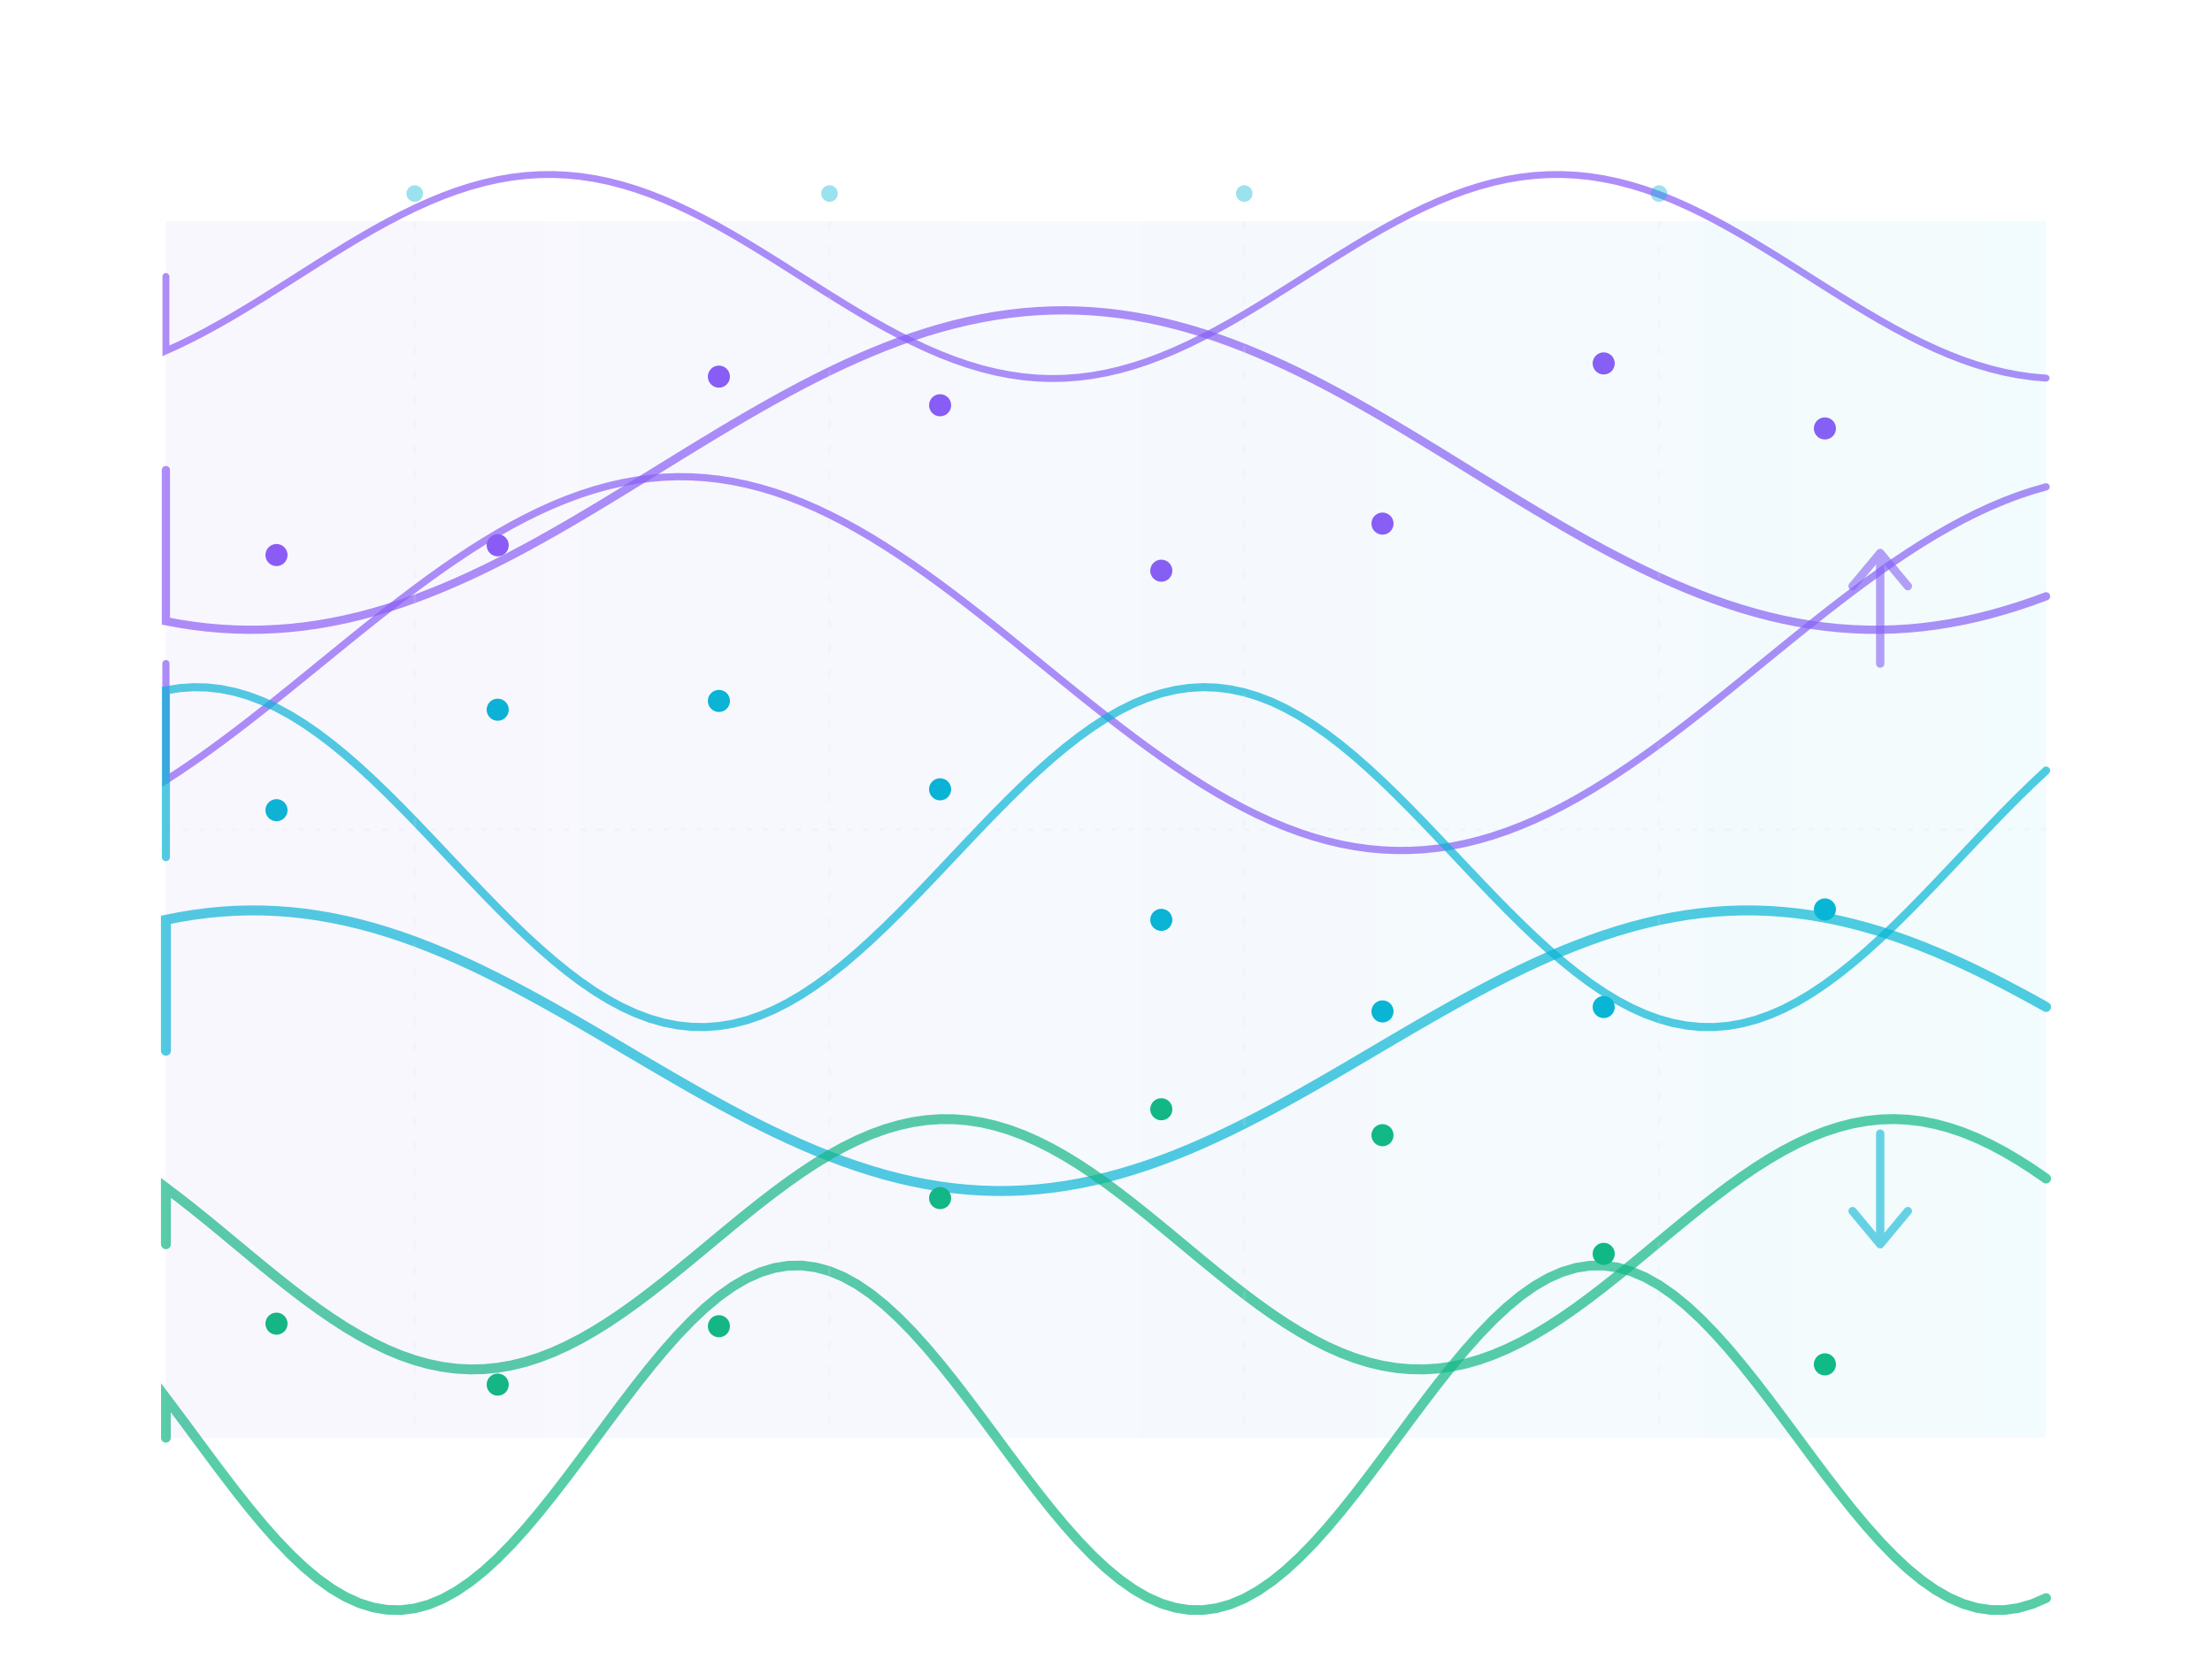
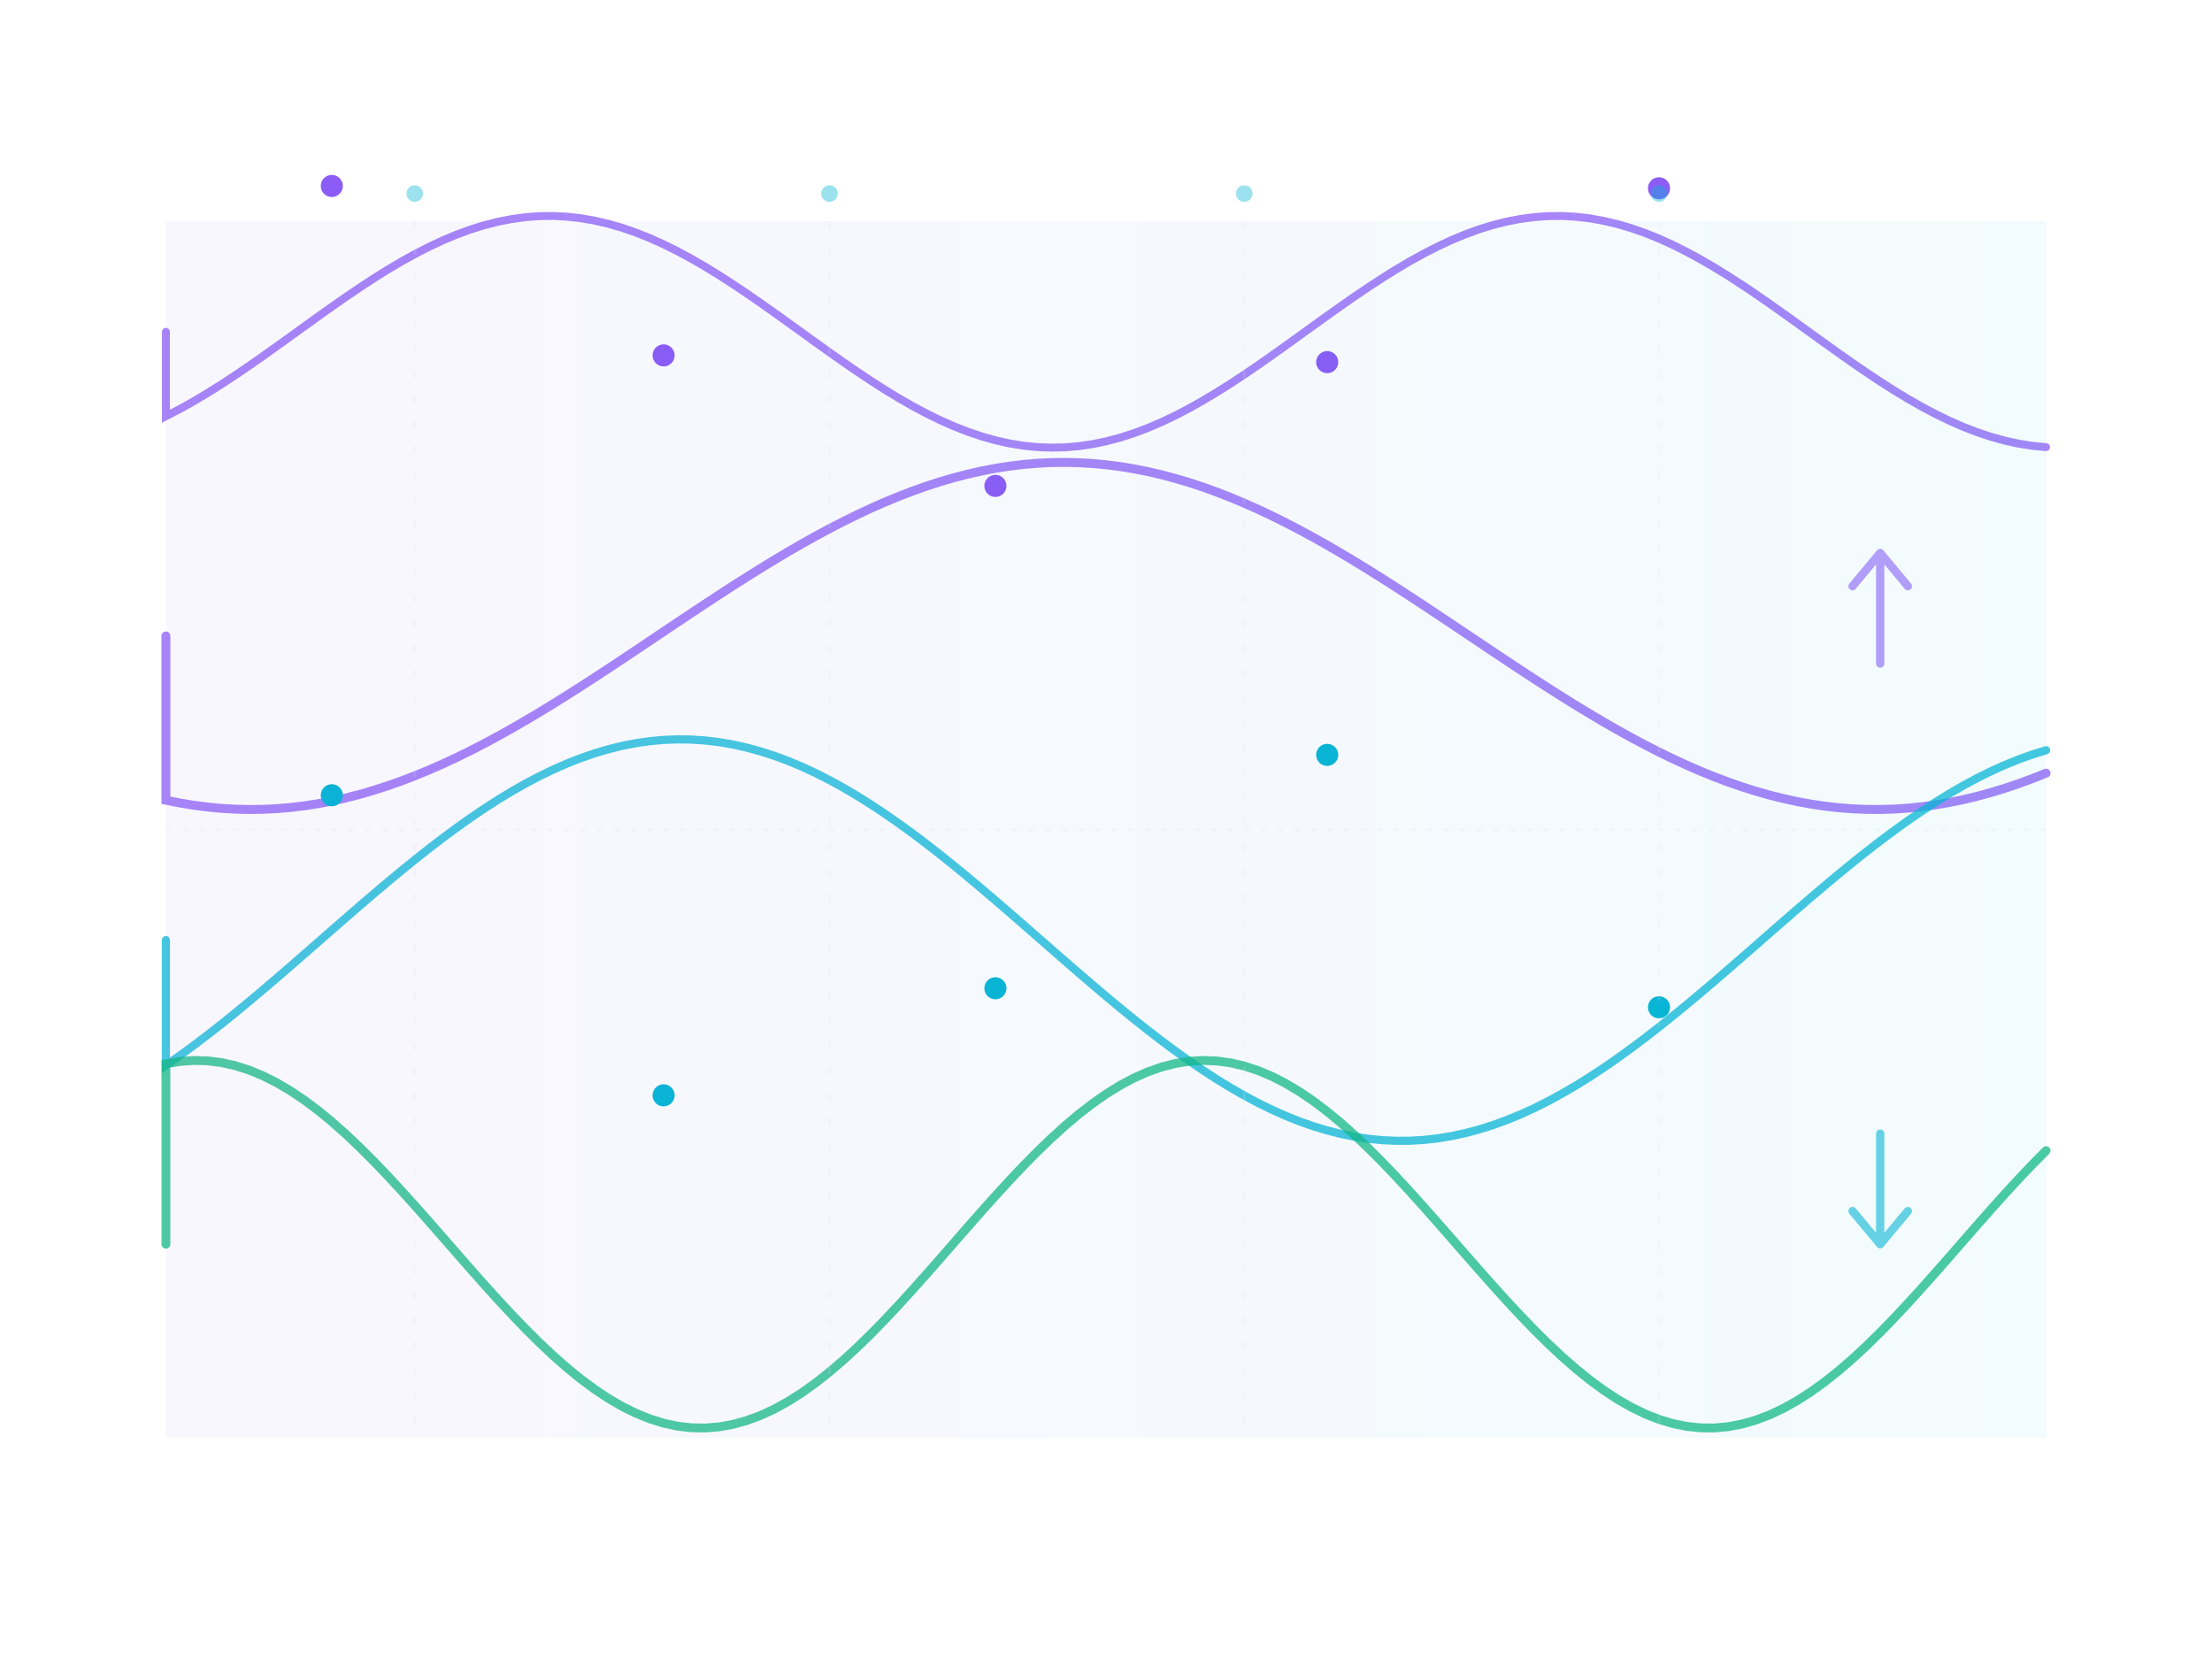
<svg xmlns="http://www.w3.org/2000/svg" viewBox="0 0 800 600" width="800" height="600" role="img" aria-label="Automatonic AI Geometric Illustration">
  <rect width="800" height="600" fill="#FFFFFF" />
  <line x1="60" y1="300" x2="740" y2="300" stroke="#E5E7EB" stroke-width="1" opacity="0.2" stroke-dasharray="2,4" />
  <g id="timeseries-waves">
-     <path d="M 60,100 L 60,126.891 L 65,124.617 L 70,122.16 L 75,119.538 L 80,116.772 L 85,113.881 L 90,110.887 L 95,107.812 L 100,104.679 L 105,101.511 L 110,98.333 L 115,95.166 L 120,92.036 L 125,88.964 L 130,85.975 L 135,83.089 L 140,80.33 L 145,77.716 L 150,75.267 L 155,73.002 L 160,70.937 L 165,69.088 L 170,67.469 L 175,66.091 L 180,64.964 L 185,64.098 L 190,63.498 L 195,63.168 L 200,63.113 L 205,63.331 L 210,63.821 L 215,64.579 L 220,65.601 L 225,66.877 L 230,68.4 L 235,70.157 L 240,72.136 L 245,74.321 L 250,76.697 L 255,79.246 L 260,81.948 L 265,84.785 L 270,87.735 L 275,90.776 L 280,93.885 L 285,97.039 L 290,100.216 L 295,103.391 L 300,106.541 L 305,109.642 L 310,112.672 L 315,115.607 L 320,118.427 L 325,121.11 L 330,123.637 L 335,125.988 L 340,128.146 L 345,130.095 L 350,131.821 L 355,133.311 L 360,134.553 L 365,135.539 L 370,136.262 L 375,136.715 L 380,136.896 L 385,136.803 L 390,136.437 L 395,135.8 L 400,134.898 L 405,133.737 L 410,132.325 L 415,130.674 L 420,128.794 L 425,126.702 L 430,124.411 L 435,121.939 L 440,119.304 L 445,116.525 L 450,113.625 L 455,110.623 L 460,107.542 L 465,104.405 L 470,101.236 L 475,98.057 L 480,94.893 L 485,91.767 L 490,88.701 L 495,85.72 L 500,82.845 L 505,80.097 L 510,77.496 L 515,75.063 L 520,72.815 L 525,70.768 L 530,68.939 L 535,67.339 L 540,65.983 L 545,64.879 L 550,64.035 L 555,63.458 L 560,63.153 L 565,63.121 L 570,63.362 L 575,63.876 L 580,64.658 L 585,65.702 L 590,67 L 595,68.543 L 600,70.32 L 605,72.317 L 610,74.52 L 615,76.911 L 620,79.474 L 625,82.19 L 630,85.037 L 635,87.996 L 640,91.043 L 645,94.157 L 650,97.315 L 655,100.492 L 660,103.666 L 665,106.812 L 670,109.908 L 675,112.931 L 680,115.857 L 685,118.666 L 690,121.336 L 695,123.848 L 700,126.183 L 705,128.323 L 710,130.254 L 715,131.96 L 720,133.429 L 725,134.649 L 730,135.613 L 735,136.312 L 740,136.742" stroke="#8B5CF6" stroke-width="2.493" fill="none" opacity="0.7" stroke-linecap="round" />
-     <path d="M 60,170 L 60,224.667 L 65,225.587 L 70,226.348 L 75,226.948 L 80,227.385 L 85,227.658 L 90,227.766 L 95,227.71 L 100,227.488 L 105,227.102 L 110,226.552 L 115,225.842 L 120,224.971 L 125,223.944 L 130,222.762 L 135,221.429 L 140,219.95 L 145,218.328 L 150,216.567 L 155,214.674 L 160,212.653 L 165,210.509 L 170,208.251 L 175,205.883 L 180,203.412 L 185,200.846 L 190,198.191 L 195,195.456 L 200,192.649 L 205,189.776 L 210,186.847 L 215,183.87 L 220,180.854 L 225,177.806 L 230,174.736 L 235,171.652 L 240,168.564 L 245,165.48 L 250,162.409 L 255,159.359 L 260,156.34 L 265,153.36 L 270,150.427 L 275,147.55 L 280,144.738 L 285,141.998 L 290,139.337 L 295,136.765 L 300,134.287 L 305,131.912 L 310,129.645 L 315,127.494 L 320,125.464 L 325,123.561 L 330,121.791 L 335,120.159 L 340,118.67 L 345,117.327 L 350,116.134 L 355,115.096 L 360,114.214 L 365,113.492 L 370,112.931 L 375,112.534 L 380,112.301 L 385,112.232 L 390,112.329 L 395,112.591 L 400,113.016 L 405,113.605 L 410,114.354 L 415,115.263 L 420,116.328 L 425,117.547 L 430,118.915 L 435,120.429 L 440,122.086 L 445,123.879 L 450,125.803 L 455,127.855 L 460,130.026 L 465,132.312 L 470,134.706 L 475,137.2 L 480,139.788 L 485,142.463 L 490,145.216 L 495,148.04 L 500,150.927 L 505,153.868 L 510,156.856 L 515,159.881 L 520,162.935 L 525,166.009 L 530,169.094 L 535,172.182 L 540,175.264 L 545,178.331 L 550,181.374 L 555,184.385 L 560,187.354 L 565,190.274 L 570,193.136 L 575,195.931 L 580,198.653 L 585,201.293 L 590,203.843 L 595,206.297 L 600,208.647 L 605,210.886 L 610,213.008 L 615,215.008 L 620,216.879 L 625,218.616 L 630,220.214 L 635,221.669 L 640,222.976 L 645,224.131 L 650,225.132 L 655,225.975 L 660,226.658 L 665,227.18 L 670,227.538 L 675,227.731 L 680,227.759 L 685,227.623 L 690,227.322 L 695,226.856 L 700,226.229 L 705,225.44 L 710,224.494 L 715,223.391 L 720,222.136 L 725,220.732 L 730,219.183 L 735,217.493 L 740,215.668" stroke="#8B5CF6" stroke-width="2.974" fill="none" opacity="0.7" stroke-linecap="round" />
-     <path d="M 60,240 L 60,282.165 L 65,278.906 L 70,275.505 L 75,271.975 L 80,268.329 L 85,264.581 L 90,260.743 L 95,256.829 L 100,252.855 L 105,248.834 L 110,244.781 L 115,240.71 L 120,236.637 L 125,232.576 L 130,228.542 L 135,224.55 L 140,220.614 L 145,216.748 L 150,212.967 L 155,209.283 L 160,205.712 L 165,202.265 L 170,198.954 L 175,195.793 L 180,192.792 L 185,189.963 L 190,187.316 L 195,184.859 L 200,182.603 L 205,180.556 L 210,178.724 L 215,177.114 L 220,175.733 L 225,174.586 L 230,173.675 L 235,173.006 L 240,172.58 L 245,172.398 L 250,172.463 L 255,172.772 L 260,173.325 L 265,174.121 L 270,175.155 L 275,176.426 L 280,177.927 L 285,179.653 L 290,181.598 L 295,183.756 L 300,186.118 L 305,188.675 L 310,191.419 L 315,194.339 L 320,197.425 L 325,200.665 L 330,204.048 L 335,207.562 L 340,211.194 L 345,214.93 L 350,218.757 L 355,222.662 L 360,226.629 L 365,230.645 L 370,234.694 L 375,238.764 L 380,242.837 L 385,246.9 L 390,250.939 L 395,254.937 L 400,258.881 L 405,262.757 L 410,266.55 L 415,270.247 L 420,273.834 L 425,277.298 L 430,280.626 L 435,283.807 L 440,286.829 L 445,289.681 L 450,292.353 L 455,294.834 L 460,297.117 L 465,299.192 L 470,301.052 L 475,302.691 L 480,304.101 L 485,305.28 L 490,306.221 L 495,306.921 L 500,307.379 L 505,307.592 L 510,307.56 L 515,307.282 L 520,306.76 L 525,305.995 L 530,304.991 L 535,303.752 L 540,302.28 L 545,300.582 L 550,298.665 L 555,296.534 L 560,294.199 L 565,291.666 L 570,288.946 L 575,286.048 L 580,282.983 L 585,279.762 L 590,276.396 L 595,272.899 L 600,269.281 L 605,265.558 L 610,261.742 L 615,257.847 L 620,253.887 L 625,249.876 L 630,245.83 L 635,241.763 L 640,237.689 L 645,233.623 L 650,229.581 L 655,225.577 L 660,221.625 L 665,217.739 L 670,213.935 L 675,210.225 L 680,206.623 L 685,203.142 L 690,199.796 L 695,196.595 L 700,193.552 L 705,190.677 L 710,187.982 L 715,185.475 L 720,183.166 L 725,181.064 L 730,179.176 L 735,177.508 L 740,176.068" stroke="#8B5CF6" stroke-width="2.608" fill="none" opacity="0.7" stroke-linecap="round" />
-     <path d="M 60,310 L 60,249.664 L 65,248.871 L 70,248.532 L 75,248.649 L 80,249.222 L 85,250.246 L 90,251.714 L 95,253.614 L 100,255.934 L 105,258.655 L 110,261.757 L 115,265.217 L 120,269.01 L 125,273.107 L 130,277.479 L 135,282.091 L 140,286.912 L 145,291.903 L 150,297.029 L 155,302.251 L 160,307.531 L 165,312.829 L 170,318.106 L 175,323.323 L 180,328.441 L 185,333.422 L 190,338.229 L 195,342.826 L 200,347.18 L 205,351.258 L 210,355.029 L 215,358.466 L 220,361.543 L 225,364.237 L 230,366.528 L 235,368.4 L 240,369.838 L 245,370.831 L 250,371.373 L 255,371.46 L 260,371.089 L 265,370.265 L 270,368.994 L 275,367.284 L 280,365.15 L 285,362.605 L 290,359.67 L 295,356.366 L 300,352.718 L 305,348.752 L 310,344.499 L 315,339.99 L 320,335.258 L 325,330.338 L 330,325.267 L 335,320.083 L 340,314.824 L 345,309.529 L 350,304.238 L 355,298.99 L 360,293.823 L 365,288.776 L 370,283.887 L 375,279.192 L 380,274.726 L 385,270.522 L 390,266.61 L 395,263.021 L 400,259.781 L 405,256.914 L 410,254.441 L 415,252.381 L 420,250.748 L 425,249.555 L 430,248.812 L 435,248.522 L 440,248.69 L 445,249.312 L 450,250.385 L 455,251.901 L 460,253.848 L 465,256.213 L 470,258.976 L 475,262.119 L 480,265.617 L 485,269.445 L 490,273.574 L 495,277.973 L 500,282.61 L 505,287.451 L 510,292.459 L 515,297.597 L 520,302.828 L 525,308.112 L 530,313.409 L 535,318.682 L 540,323.89 L 545,328.994 L 550,333.958 L 555,338.744 L 560,343.316 L 565,347.641 L 570,351.687 L 575,355.422 L 580,358.821 L 585,361.857 L 590,364.508 L 595,366.754 L 600,368.579 L 605,369.969 L 610,370.913 L 615,371.405 L 620,371.441 L 625,371.021 L 630,370.148 L 635,368.828 L 640,367.071 L 645,364.89 L 650,362.302 L 655,359.325 L 660,355.982 L 665,352.298 L 670,348.3 L 675,344.017 L 680,339.481 L 685,334.727 L 690,329.789 L 695,324.704 L 700,319.51 L 705,314.245 L 710,308.948 L 715,303.66 L 720,298.419 L 725,293.263 L 730,288.232 L 735,283.362 L 740,278.691" stroke="#06B6D4" stroke-width="2.925" fill="none" opacity="0.7" stroke-linecap="round" />
-     <path d="M 60,380 L 60,332.651 L 65,331.671 L 70,330.853 L 75,330.202 L 80,329.719 L 85,329.406 L 90,329.264 L 95,329.293 L 100,329.493 L 105,329.864 L 110,330.404 L 115,331.112 L 120,331.985 L 125,333.02 L 130,334.213 L 135,335.561 L 140,337.06 L 145,338.703 L 150,340.486 L 155,342.402 L 160,344.446 L 165,346.609 L 170,348.885 L 175,351.266 L 180,353.745 L 185,356.312 L 190,358.959 L 195,361.677 L 200,364.457 L 205,367.289 L 210,370.164 L 215,373.073 L 220,376.005 L 225,378.95 L 230,381.899 L 235,384.842 L 240,387.768 L 245,390.668 L 250,393.532 L 255,396.35 L 260,399.113 L 265,401.812 L 270,404.436 L 275,406.979 L 280,409.43 L 285,411.782 L 290,414.026 L 295,416.156 L 300,418.163 L 305,420.041 L 310,421.785 L 315,423.387 L 320,424.843 L 325,426.147 L 330,427.295 L 335,428.284 L 340,429.109 L 345,429.769 L 350,430.26 L 355,430.582 L 360,430.733 L 365,430.713 L 370,430.521 L 375,430.159 L 380,429.627 L 385,428.928 L 390,428.064 L 395,427.037 L 400,425.851 L 405,424.511 L 410,423.02 L 415,421.384 L 420,419.608 L 425,417.698 L 430,415.661 L 435,413.503 L 440,411.233 L 445,408.857 L 450,406.383 L 455,403.82 L 460,401.177 L 465,398.463 L 470,395.686 L 475,392.856 L 480,389.982 L 485,387.075 L 490,384.144 L 495,381.199 L 500,378.25 L 505,375.307 L 510,372.38 L 515,369.478 L 520,366.612 L 525,363.792 L 530,361.026 L 535,358.324 L 540,355.695 L 545,353.148 L 550,350.692 L 555,348.335 L 560,346.085 L 565,343.95 L 570,341.936 L 575,340.051 L 580,338.3 L 585,336.691 L 590,335.228 L 595,333.916 L 600,332.759 L 605,331.763 L 610,330.929 L 615,330.261 L 620,329.76 L 625,329.43 L 630,329.27 L 635,329.282 L 640,329.465 L 645,329.819 L 650,330.342 L 655,331.032 L 660,331.889 L 665,332.907 L 670,334.085 L 675,335.418 L 680,336.901 L 685,338.53 L 690,340.299 L 695,342.202 L 700,344.233 L 705,346.384 L 710,348.649 L 715,351.02 L 720,353.489 L 725,356.048 L 730,358.687 L 735,361.398 L 740,364.172" stroke="#06B6D4" stroke-width="3.605" fill="none" opacity="0.7" stroke-linecap="round" />
-     <path d="M 60,450 L 60,429.592 L 65,433.382 L 70,437.311 L 75,441.348 L 80,445.457 L 85,449.605 L 90,453.756 L 95,457.875 L 100,461.928 L 105,465.881 L 110,469.7 L 115,473.353 L 120,476.81 L 125,480.041 L 130,483.019 L 135,485.719 L 140,488.119 L 145,490.198 L 150,491.938 L 155,493.326 L 160,494.348 L 165,494.998 L 170,495.269 L 175,495.159 L 180,494.668 L 185,493.802 L 190,492.567 L 195,490.974 L 200,489.036 L 205,486.77 L 210,484.194 L 215,481.33 L 220,478.202 L 225,474.837 L 230,471.264 L 235,467.511 L 240,463.61 L 245,459.596 L 250,455.5 L 255,451.358 L 260,447.205 L 265,443.075 L 270,439.004 L 275,435.025 L 280,431.172 L 285,427.477 L 290,423.972 L 295,420.687 L 300,417.648 L 305,414.881 L 310,412.41 L 315,410.255 L 320,408.434 L 325,406.964 L 330,405.856 L 335,405.119 L 340,404.76 L 345,404.782 L 350,405.184 L 355,405.964 L 360,407.114 L 365,408.625 L 370,410.485 L 375,412.677 L 380,415.183 L 385,417.982 L 390,421.051 L 395,424.363 L 400,427.891 L 405,431.605 L 410,435.474 L 415,439.465 L 420,443.545 L 425,447.679 L 430,451.833 L 435,455.972 L 440,460.06 L 445,464.063 L 450,467.948 L 455,471.682 L 460,475.233 L 465,478.573 L 470,481.671 L 475,484.503 L 480,487.045 L 485,489.275 L 490,491.174 L 495,492.727 L 500,493.92 L 505,494.744 L 510,495.191 L 515,495.257 L 520,494.943 L 525,494.25 L 530,493.185 L 535,491.757 L 540,489.977 L 545,487.86 L 550,485.425 L 555,482.692 L 560,479.683 L 565,476.425 L 570,472.945 L 575,469.271 L 580,465.435 L 585,461.469 L 590,457.407 L 595,453.282 L 600,449.13 L 605,444.985 L 610,440.882 L 615,436.856 L 620,432.94 L 625,429.168 L 630,425.572 L 635,422.181 L 640,419.024 L 645,416.128 L 650,413.517 L 655,411.213 L 660,409.236 L 665,407.601 L 670,406.324 L 675,405.414 L 680,404.879 L 685,404.724 L 690,404.951 L 695,405.556 L 700,406.535 L 705,407.88 L 710,409.58 L 715,411.62 L 720,413.983 L 725,416.649 L 730,419.596 L 735,422.799 L 740,426.23" stroke="#10B981" stroke-width="3.584" fill="none" opacity="0.7" stroke-linecap="round" />
-     <path d="M 60,520 L 60,505.515 L 65,512.166 L 70,518.908 L 75,525.663 L 80,532.352 L 85,538.895 L 90,545.216 L 95,551.242 L 100,556.9 L 105,562.124 L 110,566.854 L 115,571.033 L 120,574.612 L 125,577.55 L 130,579.811 L 135,581.37 L 140,582.207 L 145,582.314 L 150,581.689 L 155,580.338 L 160,578.279 L 165,575.535 L 170,572.139 L 175,568.129 L 180,563.555 L 185,558.468 L 190,552.93 L 195,547.004 L 200,540.762 L 205,534.275 L 210,527.621 L 215,520.877 L 220,514.123 L 225,507.438 L 230,500.9 L 235,494.587 L 240,488.573 L 245,482.927 L 250,477.718 L 255,473.005 L 260,468.844 L 265,465.285 L 270,462.368 L 275,460.128 L 280,458.592 L 285,457.778 L 290,457.694 L 295,458.343 L 300,459.716 L 305,461.798 L 310,464.563 L 315,467.98 L 320,472.008 L 325,476.599 L 330,481.701 L 335,487.253 L 340,493.19 L 345,499.441 L 350,505.934 L 355,512.593 L 360,519.338 L 365,526.091 L 370,532.773 L 375,539.304 L 380,545.609 L 385,551.613 L 390,557.245 L 395,562.44 L 400,567.136 L 405,571.279 L 410,574.818 L 415,577.714 L 420,579.931 L 425,581.445 L 430,582.236 L 435,582.296 L 440,581.624 L 445,580.228 L 450,578.125 L 455,575.338 L 460,571.901 L 465,567.855 L 470,563.246 L 475,558.129 L 480,552.564 L 485,546.616 L 490,540.356 L 495,533.856 L 500,527.194 L 505,520.447 L 510,513.695 L 515,507.017 L 520,500.491 L 525,494.195 L 530,488.202 L 535,482.582 L 540,477.402 L 545,472.723 L 550,468.599 L 555,465.08 L 560,462.205 L 565,460.009 L 570,458.519 L 575,457.751 L 580,457.714 L 585,458.409 L 590,459.828 L 595,461.954 L 600,464.761 L 605,468.218 L 610,472.283 L 615,476.909 L 620,482.042 L 625,487.62 L 630,493.579 L 635,499.848 L 640,506.354 L 645,513.02 L 650,519.768 L 655,526.519 L 660,533.194 L 665,539.713 L 670,546.001 L 675,551.983 L 680,557.59 L 685,562.754 L 690,567.417 L 695,571.522 L 700,575.022 L 705,577.875 L 710,580.049 L 715,581.517 L 720,582.262 L 725,582.275 L 730,581.557 L 735,580.115 L 740,577.968" stroke="#10B981" stroke-width="3.506" fill="none" opacity="0.7" stroke-linecap="round" />
+     <path d="M 60,120 L 60,150.535 L 65,147.953 L 70,145.163 L 75,142.186 L 80,139.044 L 85,135.762 L 90,132.362 L 95,128.87 L 100,125.313 L 105,121.716 L 110,118.107 L 115,114.511 L 120,110.957 L 125,107.469 L 130,104.074 L 135,100.798 L 140,97.664 L 145,94.696 L 150,91.916 L 155,89.344 L 160,86.999 L 165,84.9 L 170,83.061 L 175,81.496 L 180,80.217 L 185,79.233 L 190,78.551 L 195,78.178 L 200,78.114 L 205,78.362 L 210,78.918 L 215,79.78 L 220,80.939 L 225,82.389 L 230,84.118 L 235,86.113 L 240,88.36 L 245,90.841 L 250,93.539 L 255,96.433 L 260,99.502 L 265,102.724 L 270,106.073 L 275,109.526 L 280,113.056 L 285,116.638 L 290,120.245 L 295,123.85 L 300,127.427 L 305,130.949 L 310,134.389 L 315,137.722 L 320,140.924 L 325,143.971 L 330,146.84 L 335,149.509 L 340,151.96 L 345,154.173 L 350,156.133 L 355,157.824 L 360,159.235 L 365,160.355 L 370,161.175 L 375,161.69 L 380,161.895 L 385,161.79 L 390,161.374 L 395,160.651 L 400,159.627 L 405,158.308 L 410,156.705 L 415,154.83 L 420,152.696 L 425,150.32 L 430,147.718 L 435,144.911 L 440,141.919 L 445,138.765 L 450,135.471 L 455,132.062 L 460,128.564 L 465,125.002 L 470,121.403 L 475,117.794 L 480,114.201 L 485,110.651 L 490,107.17 L 495,103.785 L 500,100.52 L 505,97.4 L 510,94.447 L 515,91.684 L 520,89.131 L 525,86.807 L 530,84.73 L 535,82.914 L 540,81.373 L 545,80.119 L 550,79.162 L 555,78.507 L 560,78.16 L 565,78.123 L 570,78.398 L 575,78.981 L 580,79.869 L 585,81.054 L 590,82.528 L 595,84.281 L 600,86.298 L 605,88.566 L 610,91.067 L 615,93.783 L 620,96.693 L 625,99.776 L 630,103.01 L 635,106.369 L 640,109.829 L 645,113.365 L 650,116.951 L 655,120.559 L 660,124.162 L 665,127.735 L 670,131.251 L 675,134.683 L 680,138.006 L 685,141.195 L 690,144.227 L 695,147.079 L 700,149.731 L 705,152.161 L 710,154.353 L 715,156.29 L 720,157.958 L 725,159.344 L 730,160.438 L 735,161.232 L 740,161.72" stroke="#8B5CF6" stroke-width="2.869" fill="none" opacity="0.75" stroke-linecap="round" />
+     <path d="M 60,230 L 60,289.399 L 65,290.398 L 70,291.225 L 75,291.877 L 80,292.352 L 85,292.649 L 90,292.766 L 95,292.704 L 100,292.463 L 105,292.044 L 110,291.447 L 115,290.675 L 120,289.729 L 125,288.613 L 130,287.329 L 135,285.881 L 140,284.273 L 145,282.51 L 150,280.598 L 155,278.54 L 160,276.344 L 165,274.016 L 170,271.561 L 175,268.988 L 180,266.304 L 185,263.515 L 190,260.631 L 195,257.66 L 200,254.609 L 205,251.488 L 210,248.306 L 215,245.071 L 220,241.793 L 225,238.481 L 230,235.146 L 235,231.795 L 240,228.44 L 245,225.089 L 250,221.751 L 255,218.438 L 260,215.157 L 265,211.919 L 270,208.733 L 275,205.607 L 280,202.552 L 285,199.574 L 290,196.684 L 295,193.888 L 300,191.196 L 305,188.615 L 310,186.152 L 315,183.815 L 320,181.609 L 325,179.542 L 330,177.619 L 335,175.845 L 340,174.227 L 345,172.768 L 350,171.472 L 355,170.344 L 360,169.386 L 365,168.601 L 370,167.992 L 375,167.56 L 380,167.307 L 385,167.232 L 390,167.337 L 395,167.622 L 400,168.084 L 405,168.723 L 410,169.538 L 415,170.525 L 420,171.683 L 425,173.007 L 430,174.494 L 435,176.139 L 440,177.938 L 445,179.887 L 450,181.978 L 455,184.207 L 460,186.566 L 465,189.05 L 470,191.651 L 475,194.361 L 480,197.173 L 485,200.079 L 490,203.071 L 495,206.139 L 500,209.276 L 505,212.472 L 510,215.718 L 515,219.005 L 520,222.323 L 525,225.663 L 530,229.016 L 535,232.371 L 540,235.72 L 545,239.052 L 550,242.359 L 555,245.63 L 560,248.856 L 565,252.029 L 570,255.138 L 575,258.176 L 580,261.133 L 585,264.001 L 590,266.772 L 595,269.438 L 600,271.992 L 605,274.425 L 610,276.731 L 615,278.904 L 620,280.937 L 625,282.824 L 630,284.56 L 635,286.141 L 640,287.561 L 645,288.816 L 650,289.904 L 655,290.82 L 660,291.562 L 665,292.129 L 670,292.518 L 675,292.728 L 680,292.759 L 685,292.61 L 690,292.283 L 695,291.778 L 700,291.096 L 705,290.239 L 710,289.21 L 715,288.012 L 720,286.649 L 725,285.123 L 730,283.44 L 735,281.604 L 740,279.621" stroke="#8B5CF6" stroke-width="3.231" fill="none" opacity="0.75" stroke-linecap="round" />
+     <path d="M 60,340 L 60,385.284 L 65,381.783 L 70,378.131 L 75,374.34 L 80,370.424 L 85,366.398 L 90,362.277 L 95,358.074 L 100,353.806 L 105,349.487 L 110,345.134 L 115,340.763 L 120,336.388 L 125,332.027 L 130,327.695 L 135,323.408 L 140,319.18 L 145,315.029 L 150,310.967 L 155,307.012 L 160,303.176 L 165,299.474 L 170,295.919 L 175,292.524 L 180,289.301 L 185,286.263 L 190,283.419 L 195,280.781 L 200,278.358 L 205,276.159 L 210,274.192 L 215,272.464 L 220,270.98 L 225,269.748 L 230,268.77 L 235,268.051 L 240,267.594 L 245,267.399 L 250,267.468 L 255,267.8 L 260,268.394 L 265,269.249 L 270,270.36 L 275,271.724 L 280,273.336 L 285,275.19 L 290,277.279 L 295,279.596 L 300,282.133 L 305,284.879 L 310,287.826 L 315,290.962 L 320,294.276 L 325,297.756 L 330,301.39 L 335,305.163 L 340,309.063 L 345,313.076 L 350,317.186 L 355,321.379 L 360,325.64 L 365,329.953 L 370,334.302 L 375,338.672 L 380,343.047 L 385,347.411 L 390,351.748 L 395,356.042 L 400,360.278 L 405,364.44 L 410,368.514 L 415,372.484 L 420,376.336 L 425,380.056 L 430,383.631 L 435,387.047 L 440,390.293 L 445,393.356 L 450,396.225 L 455,398.89 L 460,401.341 L 465,403.57 L 470,405.567 L 475,407.327 L 480,408.842 L 485,410.107 L 490,411.118 L 495,411.87 L 500,412.362 L 505,412.591 L 510,412.556 L 515,412.258 L 520,411.697 L 525,410.876 L 530,409.798 L 535,408.466 L 540,406.886 L 545,405.063 L 550,403.004 L 555,400.715 L 560,398.207 L 565,395.487 L 570,392.566 L 575,389.453 L 580,386.162 L 585,382.702 L 590,379.088 L 595,375.332 L 600,371.447 L 605,367.448 L 610,363.35 L 615,359.166 L 620,354.914 L 625,350.607 L 630,346.261 L 635,341.893 L 640,337.518 L 645,333.152 L 650,328.81 L 655,324.51 L 660,320.266 L 665,316.093 L 670,312.007 L 675,308.023 L 680,304.155 L 685,300.417 L 690,296.822 L 695,293.385 L 700,290.116 L 705,287.029 L 710,284.135 L 715,281.443 L 720,278.963 L 725,276.705 L 730,274.678 L 735,272.887 L 740,271.34" stroke="#06B6D4" stroke-width="2.956" fill="none" opacity="0.75" stroke-linecap="round" />
+     <path d="M 60,450 L 60,384.758 L 65,383.9 L 70,383.533 L 75,383.66 L 80,384.279 L 85,385.386 L 90,386.974 L 95,389.029 L 100,391.537 L 105,394.479 L 110,397.833 L 115,401.575 L 120,405.677 L 125,410.107 L 130,414.834 L 135,419.822 L 140,425.034 L 145,430.431 L 150,435.974 L 155,441.621 L 160,447.33 L 165,453.059 L 170,458.765 L 175,464.406 L 180,469.941 L 185,475.327 L 190,480.525 L 195,485.496 L 200,490.204 L 205,494.613 L 210,498.691 L 215,502.407 L 220,505.734 L 225,508.648 L 230,511.125 L 235,513.149 L 240,514.704 L 245,515.779 L 250,516.365 L 255,516.458 L 260,516.057 L 265,515.166 L 270,513.792 L 275,511.943 L 280,509.635 L 285,506.883 L 290,503.709 L 295,500.137 L 300,496.192 L 305,491.904 L 310,487.305 L 315,482.429 L 320,477.312 L 325,471.992 L 330,466.509 L 335,460.903 L 340,455.217 L 345,449.491 L 350,443.77 L 355,438.094 L 360,432.507 L 365,427.05 L 370,421.764 L 375,416.687 L 380,411.857 L 385,407.311 L 390,403.082 L 395,399.201 L 400,395.697 L 405,392.597 L 410,389.923 L 415,387.695 L 420,385.929 L 425,384.64 L 430,383.836 L 435,383.523 L 440,383.704 L 445,384.377 L 450,385.537 L 455,387.176 L 460,389.282 L 465,391.839 L 470,394.827 L 475,398.225 L 480,402.008 L 485,406.147 L 490,410.611 L 495,415.369 L 500,420.383 L 505,425.617 L 510,431.033 L 515,436.589 L 520,442.245 L 525,447.958 L 530,453.686 L 535,459.388 L 540,465.019 L 545,470.539 L 550,475.906 L 555,481.081 L 560,486.026 L 565,490.702 L 570,495.077 L 575,499.116 L 580,502.791 L 585,506.074 L 590,508.941 L 595,511.37 L 600,513.343 L 605,514.846 L 610,515.867 L 615,516.399 L 620,516.438 L 625,515.984 L 630,515.039 L 635,513.612 L 640,511.712 L 645,509.354 L 650,506.555 L 655,503.337 L 660,499.722 L 665,495.738 L 670,491.414 L 675,486.783 L 680,481.879 L 685,476.738 L 690,471.398 L 695,465.9 L 700,460.283 L 705,454.59 L 710,448.863 L 715,443.144 L 720,437.477 L 725,431.902 L 730,426.462 L 735,421.196 L 740,416.145" stroke="#10B981" stroke-width="3.194" fill="none" opacity="0.75" stroke-linecap="round" />
  </g>
  <g id="timeseries-datapoints">
-     <circle cx="100" cy="200.742" r="4" fill="#8B5CF6" opacity="1" />
-     <circle cx="180" cy="197.207" r="4" fill="#8B5CF6" opacity="1" />
-     <circle cx="260" cy="136.218" r="4" fill="#8B5CF6" opacity="1" />
-     <circle cx="340" cy="146.568" r="4" fill="#8B5CF6" opacity="1" />
-     <circle cx="420" cy="206.401" r="4" fill="#8B5CF6" opacity="1" />
-     <circle cx="500" cy="189.365" r="4" fill="#8B5CF6" opacity="1" />
-     <circle cx="580" cy="131.435" r="4" fill="#8B5CF6" opacity="1" />
-     <circle cx="660" cy="154.945" r="4" fill="#8B5CF6" opacity="1" />
-     <circle cx="100" cy="293.014" r="4" fill="#06B6D4" opacity="1" />
-     <circle cx="180" cy="256.68" r="4" fill="#06B6D4" opacity="1" />
-     <circle cx="260" cy="253.504" r="4" fill="#06B6D4" opacity="1" />
-     <circle cx="340" cy="285.462" r="4" fill="#06B6D4" opacity="1" />
-     <circle cx="420" cy="332.679" r="4" fill="#06B6D4" opacity="1" />
-     <circle cx="500" cy="365.793" r="4" fill="#06B6D4" opacity="1" />
-     <circle cx="580" cy="364.21" r="4" fill="#06B6D4" opacity="1" />
-     <circle cx="660" cy="328.916" r="4" fill="#06B6D4" opacity="1" />
-     <circle cx="100" cy="478.723" r="4" fill="#10B981" opacity="1" />
-     <circle cx="180" cy="500.764" r="4" fill="#10B981" opacity="1" />
-     <circle cx="260" cy="479.639" r="4" fill="#10B981" opacity="1" />
-     <circle cx="340" cy="433.311" r="4" fill="#10B981" opacity="1" />
-     <circle cx="420" cy="401.174" r="4" fill="#10B981" opacity="1" />
-     <circle cx="500" cy="410.555" r="4" fill="#10B981" opacity="1" />
-     <circle cx="580" cy="453.478" r="4" fill="#10B981" opacity="1" />
-     <circle cx="660" cy="493.443" r="4" fill="#10B981" opacity="1" />
+     <circle cx="120" cy="67.254" r="4" fill="#8B5CF6" opacity="1" />
+     <circle cx="240" cy="128.533" r="4" fill="#8B5CF6" opacity="1" />
+     <circle cx="360" cy="175.732" r="4" fill="#8B5CF6" opacity="1" />
+     <circle cx="480" cy="130.966" r="4" fill="#8B5CF6" opacity="1" />
+     <circle cx="600" cy="68.105" r="4" fill="#8B5CF6" opacity="1" />
+     <circle cx="120" cy="287.61" r="4" fill="#06B6D4" opacity="1" />
+     <circle cx="240" cy="396.143" r="4" fill="#06B6D4" opacity="1" />
+     <circle cx="360" cy="357.423" r="4" fill="#06B6D4" opacity="1" />
+     <circle cx="480" cy="273.006" r="4" fill="#06B6D4" opacity="1" />
+     <circle cx="600" cy="364.303" r="4" fill="#06B6D4" opacity="1" />
  </g>
  <g id="time-markers">
    <line x1="150" y1="80" x2="150" y2="520" stroke="#E5E7EB" stroke-width="1" opacity="0.15" stroke-dasharray="3,6" />
    <circle cx="150" cy="70" r="3" fill="#06B6D4" opacity="0.4" />
    <line x1="300" y1="80" x2="300" y2="520" stroke="#E5E7EB" stroke-width="1" opacity="0.15" stroke-dasharray="3,6" />
    <circle cx="300" cy="70" r="3" fill="#06B6D4" opacity="0.4" />
    <line x1="450" y1="80" x2="450" y2="520" stroke="#E5E7EB" stroke-width="1" opacity="0.15" stroke-dasharray="3,6" />
    <circle cx="450" cy="70" r="3" fill="#06B6D4" opacity="0.4" />
    <line x1="600" y1="80" x2="600" y2="520" stroke="#E5E7EB" stroke-width="1" opacity="0.15" stroke-dasharray="3,6" />
    <circle cx="600" cy="70" r="3" fill="#06B6D4" opacity="0.4" />
  </g>
  <g id="trend-indicators">
    <path d="M 680,240 L 680,200 L 670,212 M 680,200 L 690,212" stroke="#8B5CF6" stroke-width="3" fill="none" opacity="0.6" stroke-linecap="round" stroke-linejoin="round" />
    <path d="M 680,410 L 680,450 L 670,438 M 680,450 L 690,438" stroke="#06B6D4" stroke-width="3" fill="none" opacity="0.6" stroke-linecap="round" stroke-linejoin="round" />
  </g>
  <defs>
    <linearGradient id="temporal-gradient" x1="0%" y1="0%" x2="100%" y2="0%">
      <stop offset="0%" style="stop-color:#8B5CF6;stop-opacity:0.05" />
      <stop offset="100%" style="stop-color:#06B6D4;stop-opacity:0.05" />
    </linearGradient>
  </defs>
  <rect x="60" y="80" width="680" height="440" fill="url(#temporal-gradient)" />
</svg>
